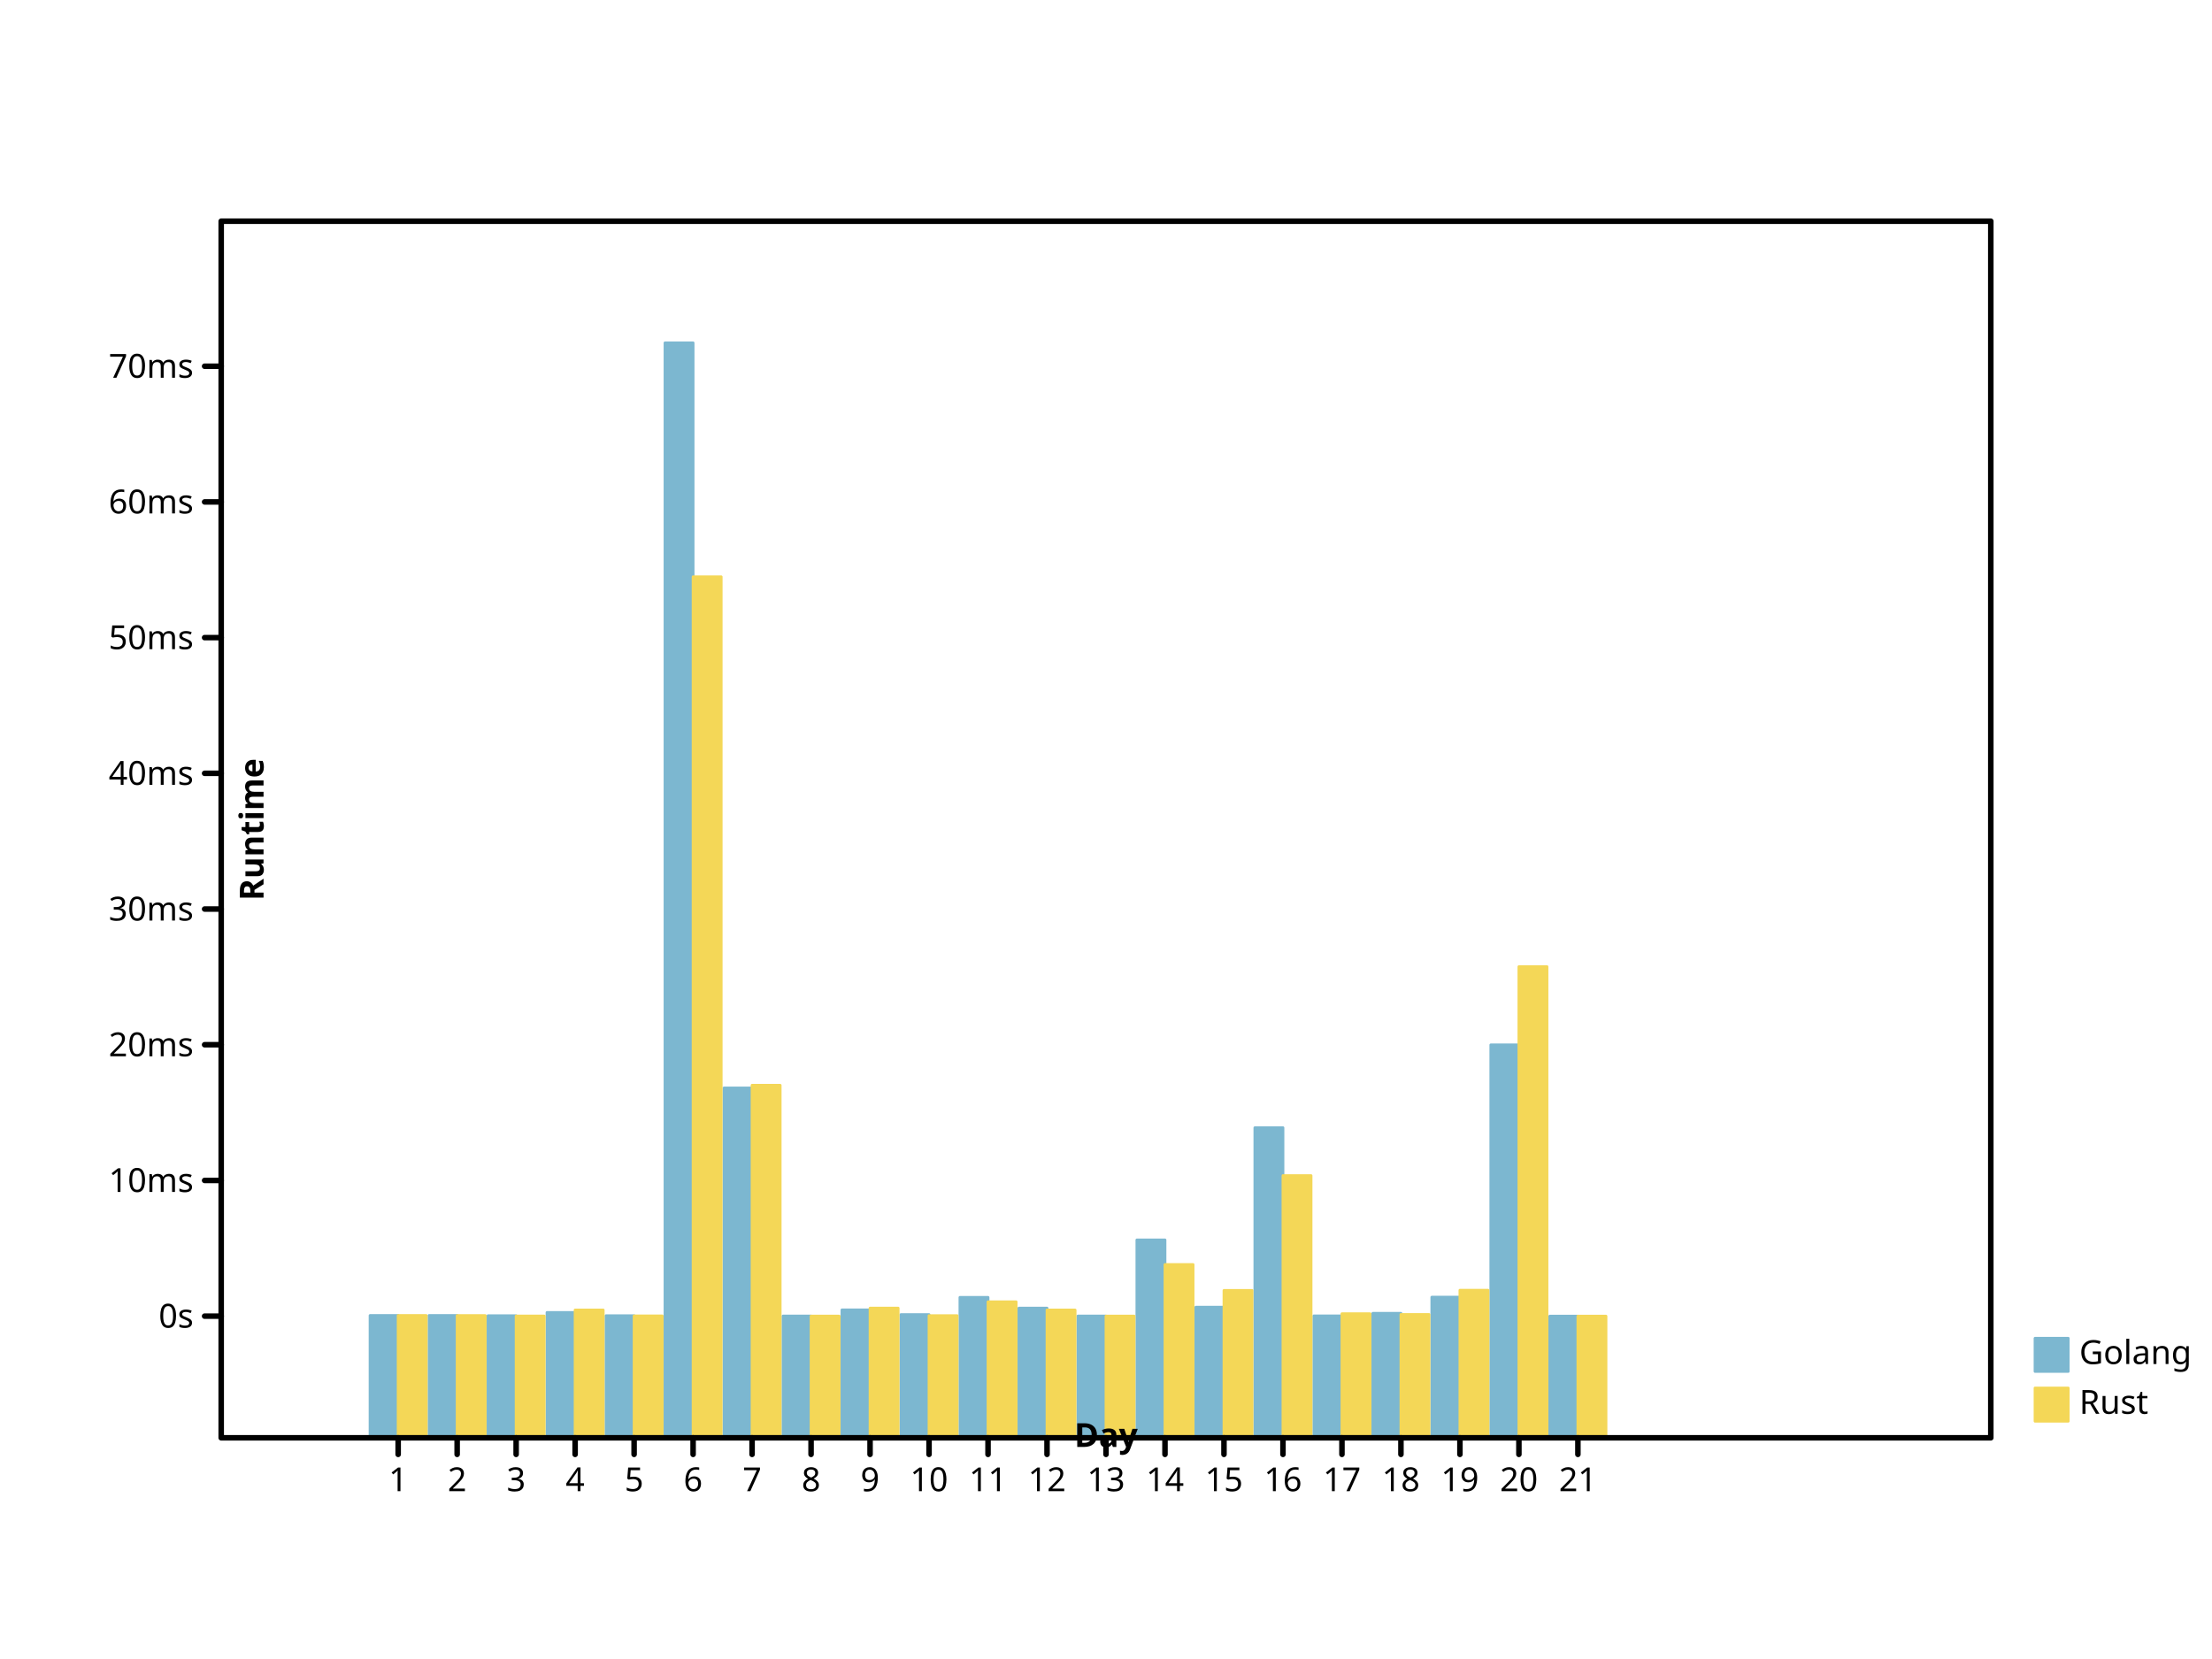
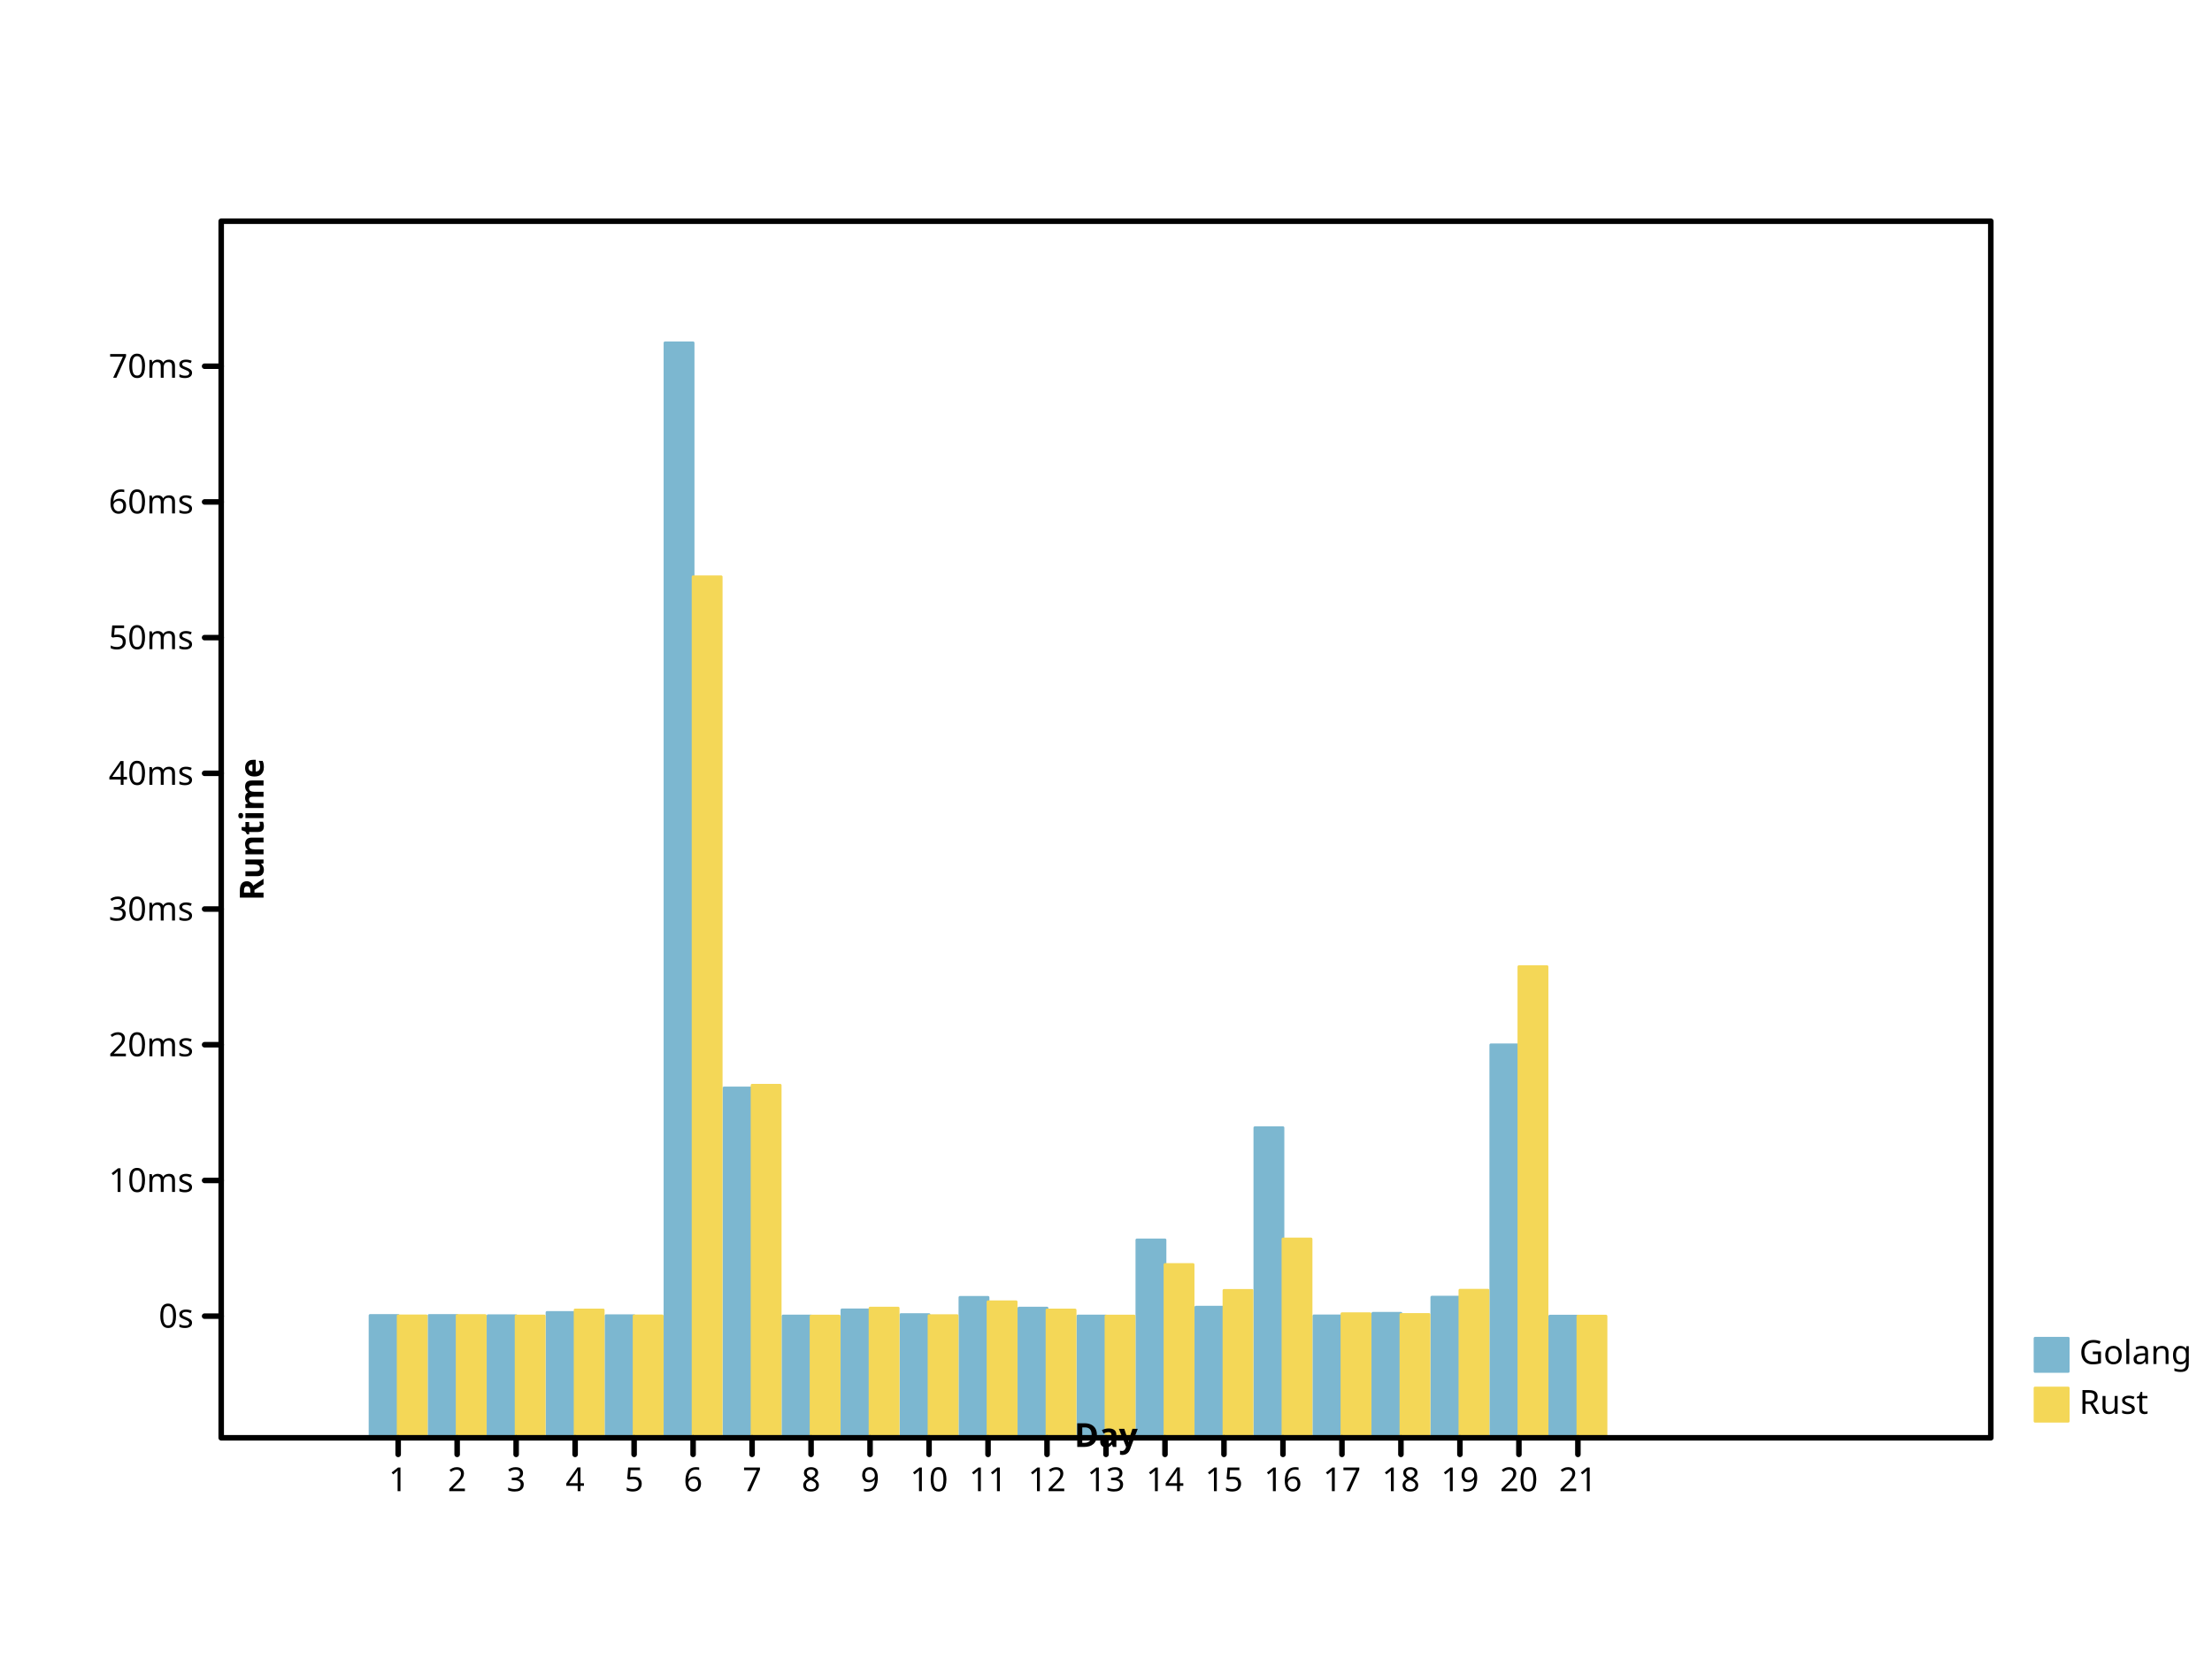
- <svg xmlns="http://www.w3.org/2000/svg" preserveAspectRatio="xMidYMid meet" width="800" height="600" viewbox="0 0 800 600">
+ <svg xmlns="http://www.w3.org/2000/svg" height="600" viewbox="0 0 800 600" preserveAspectRatio="xMidYMid meet" width="800">
  <defs>
-     <marker refY="5" markerUnits="userSpaceOnUse" markerWidth="2%" markerHeight="2%" id="circle" viewBox="0 0 10 10 " refX="5">
-       <circle cy="5" r="3" fill="none" stroke="black" cx="5" />
+     <marker viewBox="0 0 10 10 " refX="5" refY="5" markerUnits="userSpaceOnUse" markerWidth="2%" markerHeight="2%" id="circle">
+       <circle cx="5" cy="5" r="3" fill="none" stroke="black" />
    </marker>
-     <marker refX="5" refY="5" markerUnits="userSpaceOnUse" markerWidth="2%" markerHeight="2%" id="filled-circle" viewBox="0 0 10 10 ">
-       <circle cy="5" r="3" fill="black" stroke="none" cx="5" />
+     <marker viewBox="0 0 10 10 " refX="5" refY="5" markerUnits="userSpaceOnUse" markerWidth="2%" markerHeight="2%" id="filled-circle">
+       <circle r="3" fill="black" stroke="none" cx="5" cy="5" />
    </marker>
-     <marker id="square" viewBox="0 0 10 10 " refX="5" refY="5" markerUnits="userSpaceOnUse" markerWidth="2%" markerHeight="2%">
+     <marker markerHeight="2%" id="square" viewBox="0 0 10 10 " refX="5" refY="5" markerUnits="userSpaceOnUse" markerWidth="2%">
      <rect height="6" fill="none" stroke="black" x="2" y="2" width="6" />
    </marker>
-     <marker markerHeight="2%" id="filled-square" viewBox="0 0 10 10 " refX="5" refY="5" markerUnits="userSpaceOnUse" markerWidth="2%">
-       <rect width="6" height="6" fill="black" stroke="none" x="2" y="2" />
+     <marker viewBox="0 0 10 10 " refX="5" refY="5" markerUnits="userSpaceOnUse" markerWidth="2%" markerHeight="2%" id="filled-square">
+       <rect stroke="none" x="2" y="2" width="6" height="6" fill="black" />
    </marker>
  </defs>
-   <g stroke-width="1px" stroke-linecap="round" stroke-linejoin="round" transform="translate(80 520 )scale(1 -1 )" fill="hsl(198, 47%, 65%)" stroke="hsl(198, 47%, 65%)">
-     <rect height="4.423525e+01" vector-effect="non-scaling-stroke" x="5.384127e+01" y="0" width="1.015873e+01" />
+   <g stroke-linejoin="round" transform="translate(80 520 )scale(1 -1 )" fill="hsl(198, 47%, 65%)" stroke="hsl(198, 47%, 65%)" stroke-width="1px" stroke-linecap="round">
+     <rect y="0" width="1.015873e+01" height="4.423525e+01" vector-effect="non-scaling-stroke" x="5.384127e+01" />
    <rect vector-effect="non-scaling-stroke" x="7.517460e+01" y="0" width="1.015873e+01" height="4.423326e+01" />
    <rect x="9.650794e+01" y="0" width="1.015873e+01" height="4.414482e+01" vector-effect="non-scaling-stroke" />
-     <rect vector-effect="non-scaling-stroke" x="1.178413e+02" y="0" width="1.015873e+01" height="4.533401e+01" />
-     <rect height="4.414970e+01" vector-effect="non-scaling-stroke" x="1.391746e+02" y="0" width="1.015873e+01" />
+     <rect y="0" width="1.015873e+01" height="4.533401e+01" vector-effect="non-scaling-stroke" x="1.178413e+02" />
+     <rect width="1.015873e+01" height="4.414970e+01" vector-effect="non-scaling-stroke" x="1.391746e+02" y="0" />
    <rect vector-effect="non-scaling-stroke" x="1.605079e+02" y="0" width="1.015873e+01" height="396" />
    <rect width="1.015873e+01" height="1.265206e+02" vector-effect="non-scaling-stroke" x="1.818413e+02" y="0" />
-     <rect height="4.403414e+01" vector-effect="non-scaling-stroke" x="2.031746e+02" y="0" width="1.015873e+01" />
+     <rect x="2.031746e+02" y="0" width="1.015873e+01" height="4.403414e+01" vector-effect="non-scaling-stroke" />
    <rect width="1.015873e+01" height="4.626741e+01" vector-effect="non-scaling-stroke" x="2.245079e+02" y="0" />
-     <rect x="2.458413e+02" y="0" width="1.015873e+01" height="4.455961e+01" vector-effect="non-scaling-stroke" />
-     <rect x="2.671746e+02" y="0" width="1.015873e+01" height="5.078807e+01" vector-effect="non-scaling-stroke" />
-     <rect height="4.690133e+01" vector-effect="non-scaling-stroke" x="2.885079e+02" y="0" width="1.015873e+01" />
-     <rect vector-effect="non-scaling-stroke" x="3.098413e+02" y="0" width="1.015873e+01" height="4.403436e+01" />
-     <rect width="1.015873e+01" height="7.156957e+01" vector-effect="non-scaling-stroke" x="3.311746e+02" y="0" />
-     <rect vector-effect="non-scaling-stroke" x="3.525079e+02" y="0" width="1.015873e+01" height="4.723968e+01" />
-     <rect height="1.121467e+02" vector-effect="non-scaling-stroke" x="3.738413e+02" y="0" width="1.015873e+01" />
-     <rect width="1.015873e+01" height="4.409585e+01" vector-effect="non-scaling-stroke" x="3.951746e+02" y="0" />
-     <rect y="0" width="1.015873e+01" height="4.501693e+01" vector-effect="non-scaling-stroke" x="4.165079e+02" />
-     <rect width="1.015873e+01" height="5.086528e+01" vector-effect="non-scaling-stroke" x="4.378413e+02" y="0" />
-     <rect vector-effect="non-scaling-stroke" x="4.591746e+02" y="0" width="1.015873e+01" height="1.421085e+02" />
-     <rect y="0" width="1.015873e+01" height="4.400029e+01" vector-effect="non-scaling-stroke" x="4.805079e+02" />
+     <rect height="4.455961e+01" vector-effect="non-scaling-stroke" x="2.458413e+02" y="0" width="1.015873e+01" />
+     <rect y="0" width="1.015873e+01" height="5.078807e+01" vector-effect="non-scaling-stroke" x="2.671746e+02" />
+     <rect vector-effect="non-scaling-stroke" x="2.885079e+02" y="0" width="1.015873e+01" height="4.690133e+01" />
+     <rect width="1.015873e+01" height="4.403436e+01" vector-effect="non-scaling-stroke" x="3.098413e+02" y="0" />
+     <rect y="0" width="1.015873e+01" height="7.156957e+01" vector-effect="non-scaling-stroke" x="3.311746e+02" />
+     <rect y="0" width="1.015873e+01" height="4.723968e+01" vector-effect="non-scaling-stroke" x="3.525079e+02" />
+     <rect y="0" width="1.015873e+01" height="1.121467e+02" vector-effect="non-scaling-stroke" x="3.738413e+02" />
+     <rect height="4.409585e+01" vector-effect="non-scaling-stroke" x="3.951746e+02" y="0" width="1.015873e+01" />
+     <rect x="4.165079e+02" y="0" width="1.015873e+01" height="4.501693e+01" vector-effect="non-scaling-stroke" />
+     <rect vector-effect="non-scaling-stroke" x="4.378413e+02" y="0" width="1.015873e+01" height="5.086528e+01" />
+     <rect x="4.591746e+02" y="0" width="1.015873e+01" height="1.421085e+02" vector-effect="non-scaling-stroke" />
+     <rect x="4.805079e+02" y="0" width="1.015873e+01" height="4.400029e+01" vector-effect="non-scaling-stroke" />
  </g>
-   <g transform="translate(80 520 )scale(1 -1 )" fill="hsl(49, 88%, 65%)" stroke="hsl(49, 88%, 65%)" stroke-width="1px" stroke-linecap="round" stroke-linejoin="round">
-     <rect vector-effect="non-scaling-stroke" x="64" y="0" width="1.015873e+01" height="4.422948e+01" />
-     <rect height="4.421116e+01" vector-effect="non-scaling-stroke" x="8.533333e+01" y="0" width="1.015873e+01" />
-     <rect height="4.404346e+01" vector-effect="non-scaling-stroke" x="1.066667e+02" y="0" width="1.015873e+01" />
-     <rect y="0" width="1.015873e+01" height="4.622662e+01" vector-effect="non-scaling-stroke" x="128" />
-     <rect x="1.493333e+02" y="0" width="1.015873e+01" height="4.408438e+01" vector-effect="non-scaling-stroke" />
-     <rect y="0" width="1.015873e+01" height="3.114004e+02" vector-effect="non-scaling-stroke" x="1.706667e+02" />
-     <rect vector-effect="non-scaling-stroke" x="192" y="0" width="1.015873e+01" height="1.275011e+02" />
-     <rect vector-effect="non-scaling-stroke" x="2.133333e+02" y="0" width="1.015873e+01" height="4.401625e+01" />
-     <rect y="0" width="1.015873e+01" height="4.690768e+01" vector-effect="non-scaling-stroke" x="2.346667e+02" />
+   <g stroke-linecap="round" stroke-linejoin="round" transform="translate(80 520 )scale(1 -1 )" fill="hsl(49, 88%, 65%)" stroke="hsl(49, 88%, 65%)" stroke-width="1px">
+     <rect width="1.015873e+01" height="4.409084e+01" vector-effect="non-scaling-stroke" x="64" y="0" />
+     <rect width="1.015873e+01" height="4.421116e+01" vector-effect="non-scaling-stroke" x="8.533333e+01" y="0" />
+     <rect width="1.015873e+01" height="4.404346e+01" vector-effect="non-scaling-stroke" x="1.066667e+02" y="0" />
+     <rect width="1.015873e+01" height="4.622662e+01" vector-effect="non-scaling-stroke" x="128" y="0" />
+     <rect y="0" width="1.015873e+01" height="4.408438e+01" vector-effect="non-scaling-stroke" x="1.493333e+02" />
+     <rect vector-effect="non-scaling-stroke" x="1.706667e+02" y="0" width="1.015873e+01" height="3.114004e+02" />
+     <rect width="1.015873e+01" height="1.275011e+02" vector-effect="non-scaling-stroke" x="192" y="0" />
+     <rect width="1.015873e+01" height="4.401625e+01" vector-effect="non-scaling-stroke" x="2.133333e+02" y="0" />
+     <rect height="4.690768e+01" vector-effect="non-scaling-stroke" x="2.346667e+02" y="0" width="1.015873e+01" />
    <rect x="2.560000e+02" y="0" width="1.015873e+01" height="4.418291e+01" vector-effect="non-scaling-stroke" />
-     <rect x="2.773333e+02" y="0" width="1.015873e+01" height="4.918509e+01" vector-effect="non-scaling-stroke" />
-     <rect x="2.986667e+02" y="0" width="1.015873e+01" height="4.621178e+01" vector-effect="non-scaling-stroke" />
-     <rect height="4.402768e+01" vector-effect="non-scaling-stroke" x="320" y="0" width="1.015873e+01" />
-     <rect vector-effect="non-scaling-stroke" x="3.413333e+02" y="0" width="1.015873e+01" height="6.266067e+01" />
+     <rect width="1.015873e+01" height="4.918509e+01" vector-effect="non-scaling-stroke" x="2.773333e+02" y="0" />
+     <rect y="0" width="1.015873e+01" height="4.621178e+01" vector-effect="non-scaling-stroke" x="2.986667e+02" />
+     <rect x="320" y="0" width="1.015873e+01" height="4.402768e+01" vector-effect="non-scaling-stroke" />
+     <rect width="1.015873e+01" height="6.266067e+01" vector-effect="non-scaling-stroke" x="3.413333e+02" y="0" />
    <rect vector-effect="non-scaling-stroke" x="3.626667e+02" y="0" width="1.015873e+01" height="5.329766e+01" />
-     <rect width="1.015873e+01" height="9.482237e+01" vector-effect="non-scaling-stroke" x="384" y="0" />
-     <rect width="1.015873e+01" height="4.487092e+01" vector-effect="non-scaling-stroke" x="4.053333e+02" y="0" />
-     <rect y="0" width="1.015873e+01" height="4.460063e+01" vector-effect="non-scaling-stroke" x="4.266667e+02" />
-     <rect x="448" y="0" width="1.015873e+01" height="5.337299e+01" vector-effect="non-scaling-stroke" />
-     <rect x="4.693333e+02" y="0" width="1.015873e+01" height="1.703957e+02" vector-effect="non-scaling-stroke" />
-     <rect vector-effect="non-scaling-stroke" x="4.906667e+02" y="0" width="1.015873e+01" height="4.400014e+01" />
+     <rect width="1.015873e+01" height="7.190325e+01" vector-effect="non-scaling-stroke" x="384" y="0" />
+     <rect height="4.487092e+01" vector-effect="non-scaling-stroke" x="4.053333e+02" y="0" width="1.015873e+01" />
+     <rect x="4.266667e+02" y="0" width="1.015873e+01" height="4.460063e+01" vector-effect="non-scaling-stroke" />
+     <rect height="5.337299e+01" vector-effect="non-scaling-stroke" x="448" y="0" width="1.015873e+01" />
+     <rect width="1.015873e+01" height="1.703957e+02" vector-effect="non-scaling-stroke" x="4.693333e+02" y="0" />
+     <rect width="1.015873e+01" height="4.400014e+01" vector-effect="non-scaling-stroke" x="4.906667e+02" y="0" />
  </g>
-   <g stroke="hsl(198, 47%, 65%)" font-family="sans-serif" dominant-baseline="hanging" fill="hsl(198, 47%, 65%)" stroke-linecap="round" stroke-linejoin="round" text-anchor="start" stroke-width="1px" font-size="12px" font-weight="normal" font-style="normal">
-     <rect height="12" vector-effect="non-scaling-stroke" x="736" y="484" width="12" />
+   <g stroke-linejoin="round" font-style="normal" stroke="hsl(198, 47%, 65%)" fill="hsl(198, 47%, 65%)" font-size="12px" text-anchor="start" font-family="sans-serif" font-weight="normal" dominant-baseline="hanging" stroke-width="1px" stroke-linecap="round">
+     <rect vector-effect="non-scaling-stroke" x="736" y="484" width="12" height="12" />
    <g fill="black" stroke="black">
-       <text stroke="none" vector-effect="non-scaling-stroke" x="752" y="484" dominant-baseline="hanging">Golang</text>
+       <text y="484" dominant-baseline="hanging" stroke="none" vector-effect="non-scaling-stroke" x="752">Golang</text>
    </g>
-     <g stroke-linecap="round" stroke-linejoin="round" font-size="12px" text-anchor="start" fill="hsl(49, 88%, 65%)" stroke-width="1px" font-family="sans-serif" font-style="normal" dominant-baseline="hanging" font-weight="normal" stroke="hsl(49, 88%, 65%)">
-       <rect y="502" width="12" height="12" vector-effect="non-scaling-stroke" x="736" />
+     <g font-weight="normal" dominant-baseline="hanging" font-family="sans-serif" font-style="normal" text-anchor="start" stroke-width="1px" stroke-linecap="round" stroke-linejoin="round" stroke="hsl(49, 88%, 65%)" font-size="12px" fill="hsl(49, 88%, 65%)">
+       <rect vector-effect="non-scaling-stroke" x="736" y="502" width="12" height="12" />
      <g stroke="black" fill="black">
-         <text y="502" dominant-baseline="hanging" stroke="none" vector-effect="non-scaling-stroke" x="752">Rust</text>
-         <g font-style="normal" font-weight="normal" dominant-baseline="hanging" font-family="sans-serif" font-size="12px" text-anchor="start" fill="none" stroke-linejoin="round" stroke-width="2px" stroke-linecap="round">
-           <rect vector-effect="non-scaling-stroke" x="80" y="80" width="640" height="440" />
+         <text vector-effect="non-scaling-stroke" x="752" y="502" dominant-baseline="hanging" stroke="none">Rust</text>
+         <g stroke-linejoin="round" stroke-linecap="round" dominant-baseline="hanging" font-size="12px" font-style="normal" font-family="sans-serif" text-anchor="start" stroke-width="2px" font-weight="normal" fill="none">
+           <rect y="80" width="640" height="440" vector-effect="non-scaling-stroke" x="80" />
        </g>
-         <g font-style="normal" fill="none" stroke-width="2px" stroke-linejoin="round" font-size="12px" font-family="sans-serif" dominant-baseline="hanging" stroke-linecap="round" font-weight="normal" text-anchor="start" transform="translate(80 520 )scale(1 -1 )" stroke="black">
+         <g text-anchor="start" stroke-linejoin="round" font-family="sans-serif" font-style="normal" font-size="12px" stroke-width="2px" stroke-linecap="round" transform="translate(80 520 )scale(1 -1 )" fill="none" font-weight="normal" dominant-baseline="hanging" stroke="black">
          <path vector-effect="non-scaling-stroke" d="M64,0 L64,-6 M8.533333e+01,0 L8.533333e+01,-6 M1.066667e+02,0 L1.066667e+02,-6 M128,0 L128,-6 M1.493333e+02,0 L1.493333e+02,-6 M1.706667e+02,0 L1.706667e+02,-6 M192,0 L192,-6 M2.133333e+02,0 L2.133333e+02,-6 M2.346667e+02,0 L2.346667e+02,-6 M256,0 L256,-6 M2.773333e+02,0 L2.773333e+02,-6 M2.986667e+02,0 L2.986667e+02,-6 M320,0 L320,-6 M3.413333e+02,0 L3.413333e+02,-6 M3.626667e+02,0 L3.626667e+02,-6 M384,0 L384,-6 M4.053333e+02,0 L4.053333e+02,-6 M4.266667e+02,0 L4.266667e+02,-6 M448,0 L448,-6 M4.693333e+02,0 L4.693333e+02,-6 M4.906667e+02,0 L4.906667e+02,-6 " />
        </g>
-         <g font-weight="normal" text-anchor="middle" dominant-baseline="hanging" stroke-width="2px" stroke-linejoin="round" transform="translate(80 520 )scale(1 1 )" stroke="black" font-style="normal" fill="black" stroke-linecap="round" font-size="12px" font-family="sans-serif">
-           <text dominant-baseline="hanging" stroke="none" vector-effect="non-scaling-stroke" x="64" y="10">1</text>
-           <text stroke="none" vector-effect="non-scaling-stroke" x="8.533333e+01" y="10" dominant-baseline="hanging">2</text>
-           <text dominant-baseline="hanging" stroke="none" vector-effect="non-scaling-stroke" x="1.066667e+02" y="10">3</text>
-           <text dominant-baseline="hanging" stroke="none" vector-effect="non-scaling-stroke" x="128" y="10">4</text>
-           <text vector-effect="non-scaling-stroke" x="1.493333e+02" y="10" dominant-baseline="hanging" stroke="none">5</text>
+         <g text-anchor="middle" transform="translate(80 520 )scale(1 1 )" font-family="sans-serif" dominant-baseline="hanging" fill="black" stroke-linejoin="round" font-size="12px" font-style="normal" font-weight="normal" stroke-linecap="round" stroke="black" stroke-width="2px">
+           <text stroke="none" vector-effect="non-scaling-stroke" x="64" y="10" dominant-baseline="hanging">1</text>
+           <text dominant-baseline="hanging" stroke="none" vector-effect="non-scaling-stroke" x="8.533333e+01" y="10">2</text>
+           <text vector-effect="non-scaling-stroke" x="1.066667e+02" y="10" dominant-baseline="hanging" stroke="none">3</text>
+           <text vector-effect="non-scaling-stroke" x="128" y="10" dominant-baseline="hanging" stroke="none">4</text>
+           <text stroke="none" vector-effect="non-scaling-stroke" x="1.493333e+02" y="10" dominant-baseline="hanging">5</text>
          <text y="10" dominant-baseline="hanging" stroke="none" vector-effect="non-scaling-stroke" x="1.706667e+02">6</text>
-           <text stroke="none" vector-effect="non-scaling-stroke" x="192" y="10" dominant-baseline="hanging">7</text>
-           <text x="2.133333e+02" y="10" dominant-baseline="hanging" stroke="none" vector-effect="non-scaling-stroke">8</text>
+           <text y="10" dominant-baseline="hanging" stroke="none" vector-effect="non-scaling-stroke" x="192">7</text>
+           <text y="10" dominant-baseline="hanging" stroke="none" vector-effect="non-scaling-stroke" x="2.133333e+02">8</text>
          <text y="10" dominant-baseline="hanging" stroke="none" vector-effect="non-scaling-stroke" x="2.346667e+02">9</text>
-           <text x="256" y="10" dominant-baseline="hanging" stroke="none" vector-effect="non-scaling-stroke">10</text>
+           <text stroke="none" vector-effect="non-scaling-stroke" x="256" y="10" dominant-baseline="hanging">10</text>
          <text dominant-baseline="hanging" stroke="none" vector-effect="non-scaling-stroke" x="2.773333e+02" y="10">11</text>
-           <text dominant-baseline="hanging" stroke="none" vector-effect="non-scaling-stroke" x="2.986667e+02" y="10">12</text>
-           <text stroke="none" vector-effect="non-scaling-stroke" x="320" y="10" dominant-baseline="hanging">13</text>
-           <text y="10" dominant-baseline="hanging" stroke="none" vector-effect="non-scaling-stroke" x="3.413333e+02">14</text>
-           <text vector-effect="non-scaling-stroke" x="3.626667e+02" y="10" dominant-baseline="hanging" stroke="none">15</text>
+           <text vector-effect="non-scaling-stroke" x="2.986667e+02" y="10" dominant-baseline="hanging" stroke="none">12</text>
+           <text x="320" y="10" dominant-baseline="hanging" stroke="none" vector-effect="non-scaling-stroke">13</text>
+           <text stroke="none" vector-effect="non-scaling-stroke" x="3.413333e+02" y="10" dominant-baseline="hanging">14</text>
+           <text stroke="none" vector-effect="non-scaling-stroke" x="3.626667e+02" y="10" dominant-baseline="hanging">15</text>
          <text x="384" y="10" dominant-baseline="hanging" stroke="none" vector-effect="non-scaling-stroke">16</text>
-           <text stroke="none" vector-effect="non-scaling-stroke" x="4.053333e+02" y="10" dominant-baseline="hanging">17</text>
-           <text x="4.266667e+02" y="10" dominant-baseline="hanging" stroke="none" vector-effect="non-scaling-stroke">18</text>
+           <text x="4.053333e+02" y="10" dominant-baseline="hanging" stroke="none" vector-effect="non-scaling-stroke">17</text>
+           <text y="10" dominant-baseline="hanging" stroke="none" vector-effect="non-scaling-stroke" x="4.266667e+02">18</text>
          <text stroke="none" vector-effect="non-scaling-stroke" x="448" y="10" dominant-baseline="hanging">19</text>
-           <text x="4.693333e+02" y="10" dominant-baseline="hanging" stroke="none" vector-effect="non-scaling-stroke">20</text>
-           <text x="4.906667e+02" y="10" dominant-baseline="hanging" stroke="none" vector-effect="non-scaling-stroke">21</text>
+           <text dominant-baseline="hanging" stroke="none" vector-effect="non-scaling-stroke" x="4.693333e+02" y="10">20</text>
+           <text dominant-baseline="hanging" stroke="none" vector-effect="non-scaling-stroke" x="4.906667e+02" y="10">21</text>
        </g>
-         <g font-style="normal" dominant-baseline="baseline" stroke-linecap="round" font-weight="bold" font-family="sans-serif" font-size="12px" transform="translate(80 520 )scale(1 1 )rotate(0 0 0 )" stroke="black" text-anchor="middle" fill="black" stroke-width="2px" stroke-linejoin="round">
-           <text dominant-baseline="baseline" stroke="none" vector-effect="non-scaling-stroke" x="320" y="-6">Day</text>
+         <g font-weight="bold" font-size="12px" text-anchor="middle" transform="translate(80 520 )scale(1 1 )rotate(0 0 0 )" fill="black" stroke-linejoin="round" font-family="sans-serif" font-style="normal" dominant-baseline="baseline" stroke="black" stroke-width="2px" stroke-linecap="round">
+           <text y="-6" dominant-baseline="baseline" stroke="none" vector-effect="non-scaling-stroke" x="320">Day</text>
        </g>
-         <g fill="black" transform="translate(80 520 )scale(1 -1 )" stroke="black" font-family="sans-serif" font-weight="bold" dominant-baseline="baseline" stroke-width="2px" stroke-linecap="round" stroke-linejoin="round" font-size="12px" font-style="normal" text-anchor="middle">
-           <path d="M0,44 L-6,44 M0,9.307912e+01 L-6,9.307912e+01 M0,1.421582e+02 L-6,1.421582e+02 M0,1.912374e+02 L-6,1.912374e+02 M0,2.403165e+02 L-6,2.403165e+02 M0,2.893956e+02 L-6,2.893956e+02 M0,3.384747e+02 L-6,3.384747e+02 M0,3.875538e+02 L-6,3.875538e+02 " vector-effect="non-scaling-stroke" />
+         <g stroke="black" stroke-width="2px" stroke-linecap="round" font-size="12px" fill="black" font-style="normal" font-weight="bold" text-anchor="middle" transform="translate(80 520 )scale(1 -1 )" stroke-linejoin="round" font-family="sans-serif" dominant-baseline="baseline">
+           <path vector-effect="non-scaling-stroke" d="M0,44 L-6,44 M0,9.307912e+01 L-6,9.307912e+01 M0,1.421582e+02 L-6,1.421582e+02 M0,1.912374e+02 L-6,1.912374e+02 M0,2.403165e+02 L-6,2.403165e+02 M0,2.893956e+02 L-6,2.893956e+02 M0,3.384747e+02 L-6,3.384747e+02 M0,3.875538e+02 L-6,3.875538e+02 " />
        </g>
-         <g stroke="black" font-style="normal" text-anchor="end" stroke-width="2px" font-size="12px" font-family="sans-serif" dominant-baseline="middle" fill="black" stroke-linecap="round" stroke-linejoin="round" font-weight="normal" transform="translate(80 520 )scale(1 1 )">
-           <text vector-effect="non-scaling-stroke" x="-10" y="-44" dominant-baseline="middle" stroke="none">0s</text>
-           <text stroke="none" vector-effect="non-scaling-stroke" x="-10" y="-9.307912e+01" dominant-baseline="middle">10ms</text>
-           <text x="-10" y="-1.421582e+02" dominant-baseline="middle" stroke="none" vector-effect="non-scaling-stroke">20ms</text>
-           <text stroke="none" vector-effect="non-scaling-stroke" x="-10" y="-1.912374e+02" dominant-baseline="middle">30ms</text>
+         <g font-family="sans-serif" font-style="normal" stroke-width="2px" stroke-linecap="round" font-weight="normal" stroke-linejoin="round" text-anchor="end" transform="translate(80 520 )scale(1 1 )" stroke="black" font-size="12px" dominant-baseline="middle" fill="black">
+           <text y="-44" dominant-baseline="middle" stroke="none" vector-effect="non-scaling-stroke" x="-10">0s</text>
+           <text dominant-baseline="middle" stroke="none" vector-effect="non-scaling-stroke" x="-10" y="-9.307912e+01">10ms</text>
+           <text stroke="none" vector-effect="non-scaling-stroke" x="-10" y="-1.421582e+02" dominant-baseline="middle">20ms</text>
+           <text vector-effect="non-scaling-stroke" x="-10" y="-1.912374e+02" dominant-baseline="middle" stroke="none">30ms</text>
          <text stroke="none" vector-effect="non-scaling-stroke" x="-10" y="-2.403165e+02" dominant-baseline="middle">40ms</text>
-           <text y="-2.893956e+02" dominant-baseline="middle" stroke="none" vector-effect="non-scaling-stroke" x="-10">50ms</text>
-           <text vector-effect="non-scaling-stroke" x="-10" y="-3.384747e+02" dominant-baseline="middle" stroke="none">60ms</text>
-           <text stroke="none" vector-effect="non-scaling-stroke" x="-10" y="-3.875538e+02" dominant-baseline="middle">70ms</text>
+           <text x="-10" y="-2.893956e+02" dominant-baseline="middle" stroke="none" vector-effect="non-scaling-stroke">50ms</text>
+           <text y="-3.384747e+02" dominant-baseline="middle" stroke="none" vector-effect="non-scaling-stroke" x="-10">60ms</text>
+           <text y="-3.875538e+02" dominant-baseline="middle" stroke="none" vector-effect="non-scaling-stroke" x="-10">70ms</text>
        </g>
-         <g font-style="normal" stroke-linecap="round" stroke-linejoin="round" font-weight="bold" transform="translate(80 520 )scale(1 1 )rotate(-90 0 0 )" stroke-width="2px" stroke="black" font-family="sans-serif" font-size="12px" text-anchor="middle" dominant-baseline="hanging" fill="black">
+         <g stroke-width="2px" transform="translate(80 520 )scale(1 1 )rotate(-90 0 0 )" fill="black" font-style="normal" dominant-baseline="hanging" font-family="sans-serif" font-weight="bold" stroke="black" stroke-linecap="round" font-size="12px" text-anchor="middle" stroke-linejoin="round">
          <text vector-effect="non-scaling-stroke" x="220" y="6" dominant-baseline="hanging" stroke="none">Runtime</text>
        </g>
      </g>
    </g>
  </g>
</svg>
